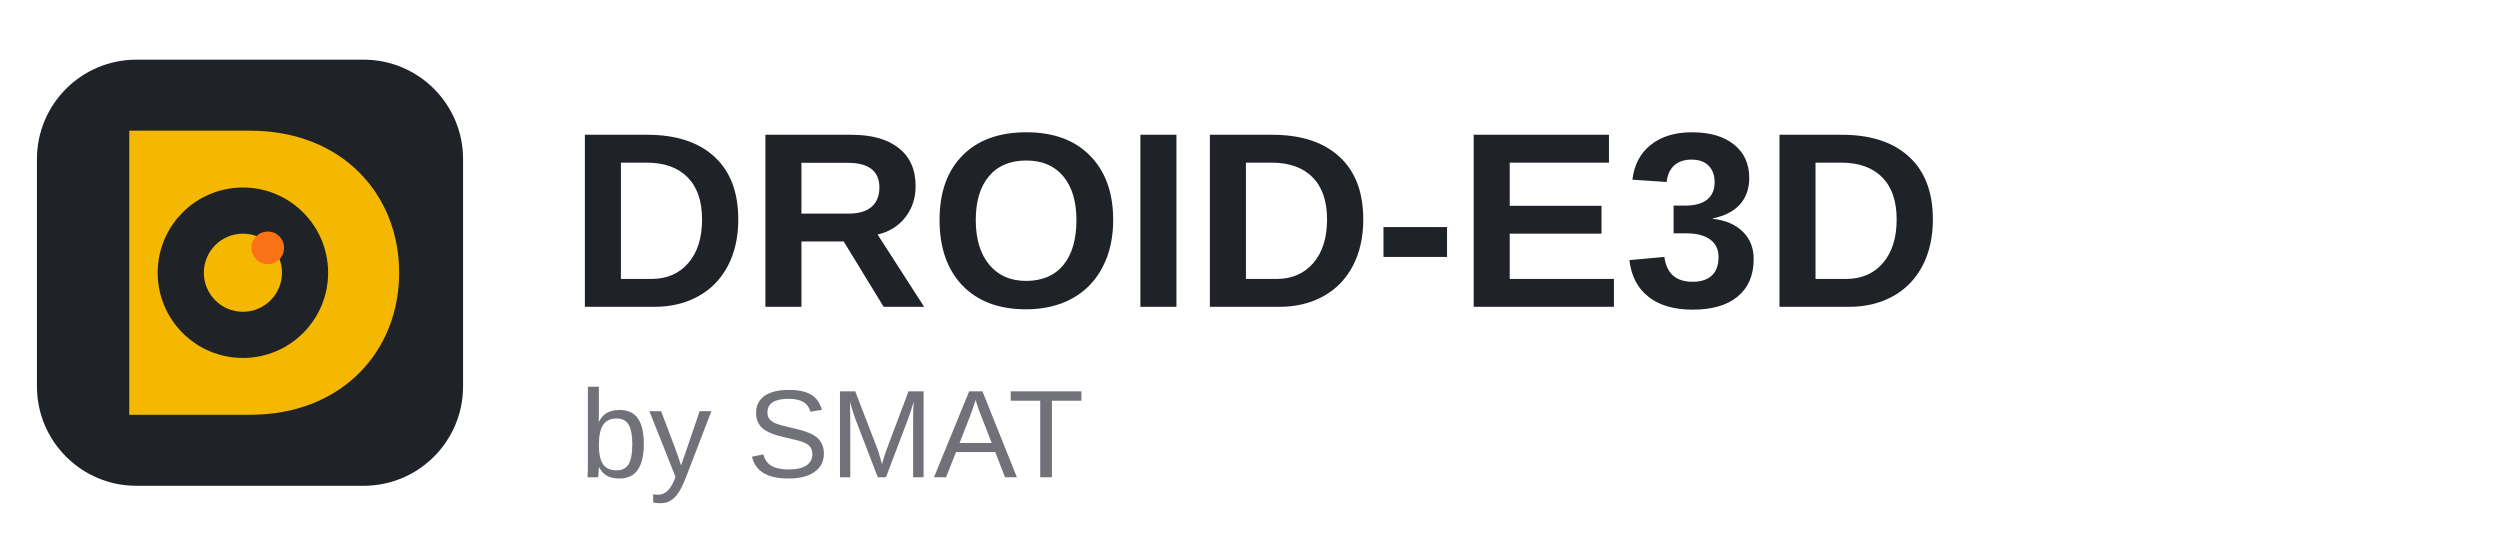
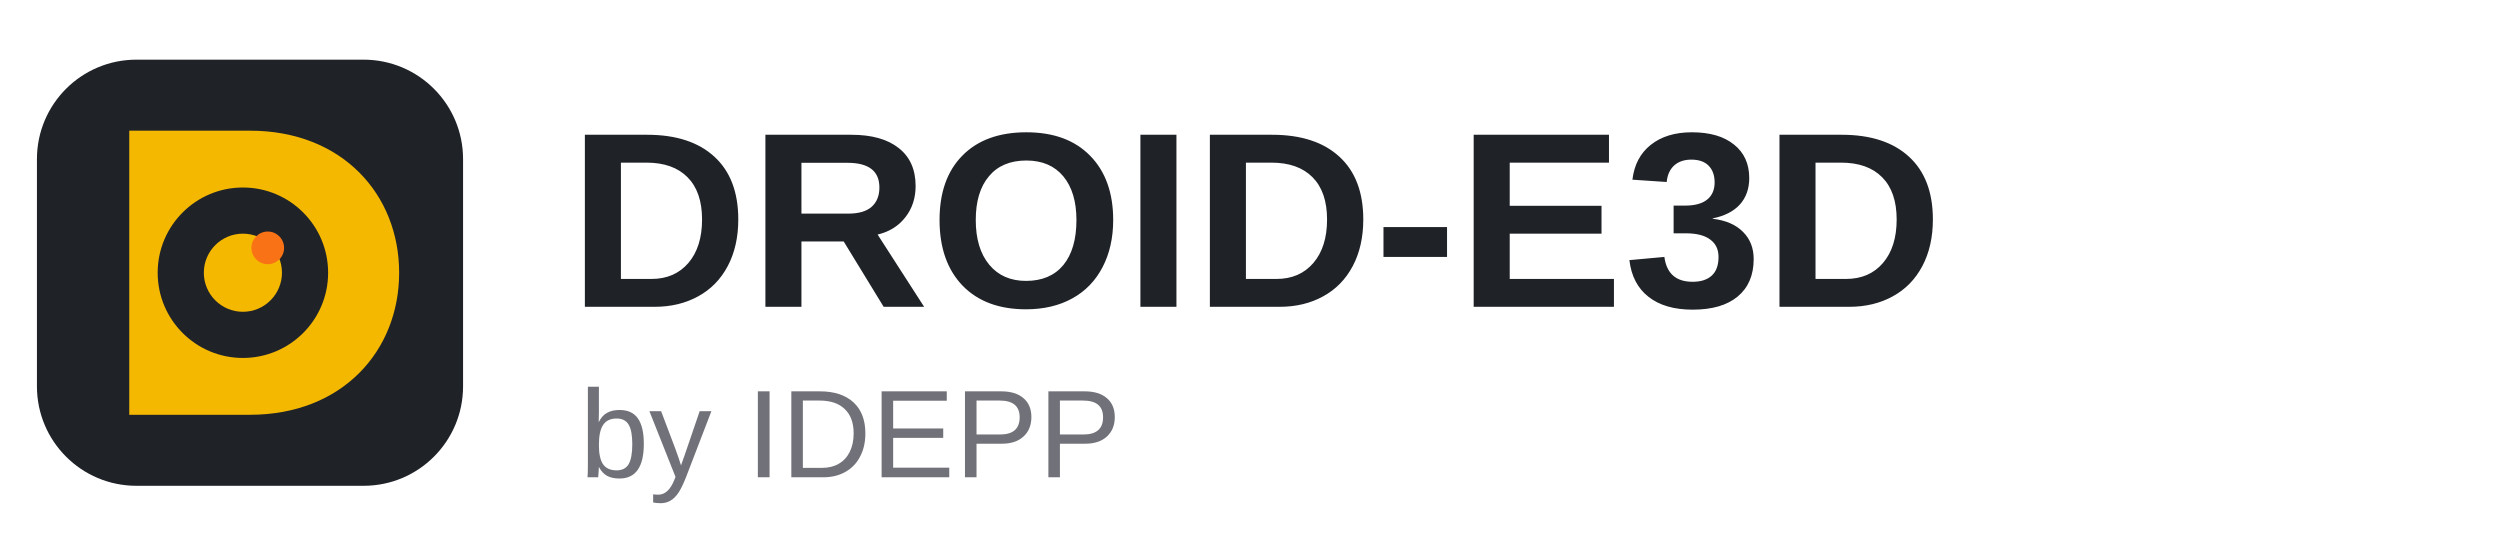
<svg xmlns="http://www.w3.org/2000/svg" viewBox="0 0 220 48" width="660" height="144">
  <g transform="translate(2 4) scale(0.625)">
    <rect x="2" y="2" width="60" height="60" rx="14" fill="#1F2328" />
    <path d="M15 12h17c13 0 21 9 21 20s-8 20-21 20H15z" fill="#F5B800" />
    <circle cx="31" cy="32" r="12" fill="#1F2328" />
    <circle cx="31" cy="32" r="5.5" fill="#F5B800" />
    <circle cx="34.5" cy="28.5" r="2.3" fill="#F97316" />
  </g>
  <text x="50" y="27" font-family="Arial, Helvetica, sans-serif" font-size="22" font-weight="800" fill="#1F2328">DROID-E3D</text>
-   <text x="51" y="42" font-family="Arial, Helvetica, sans-serif" font-size="11" fill="#71717A">by SMAT</text>
+   <text x="51" y="42" font-family="Arial, Helvetica, sans-serif" font-size="11" fill="#71717A">by IDEPP</text>
</svg>
